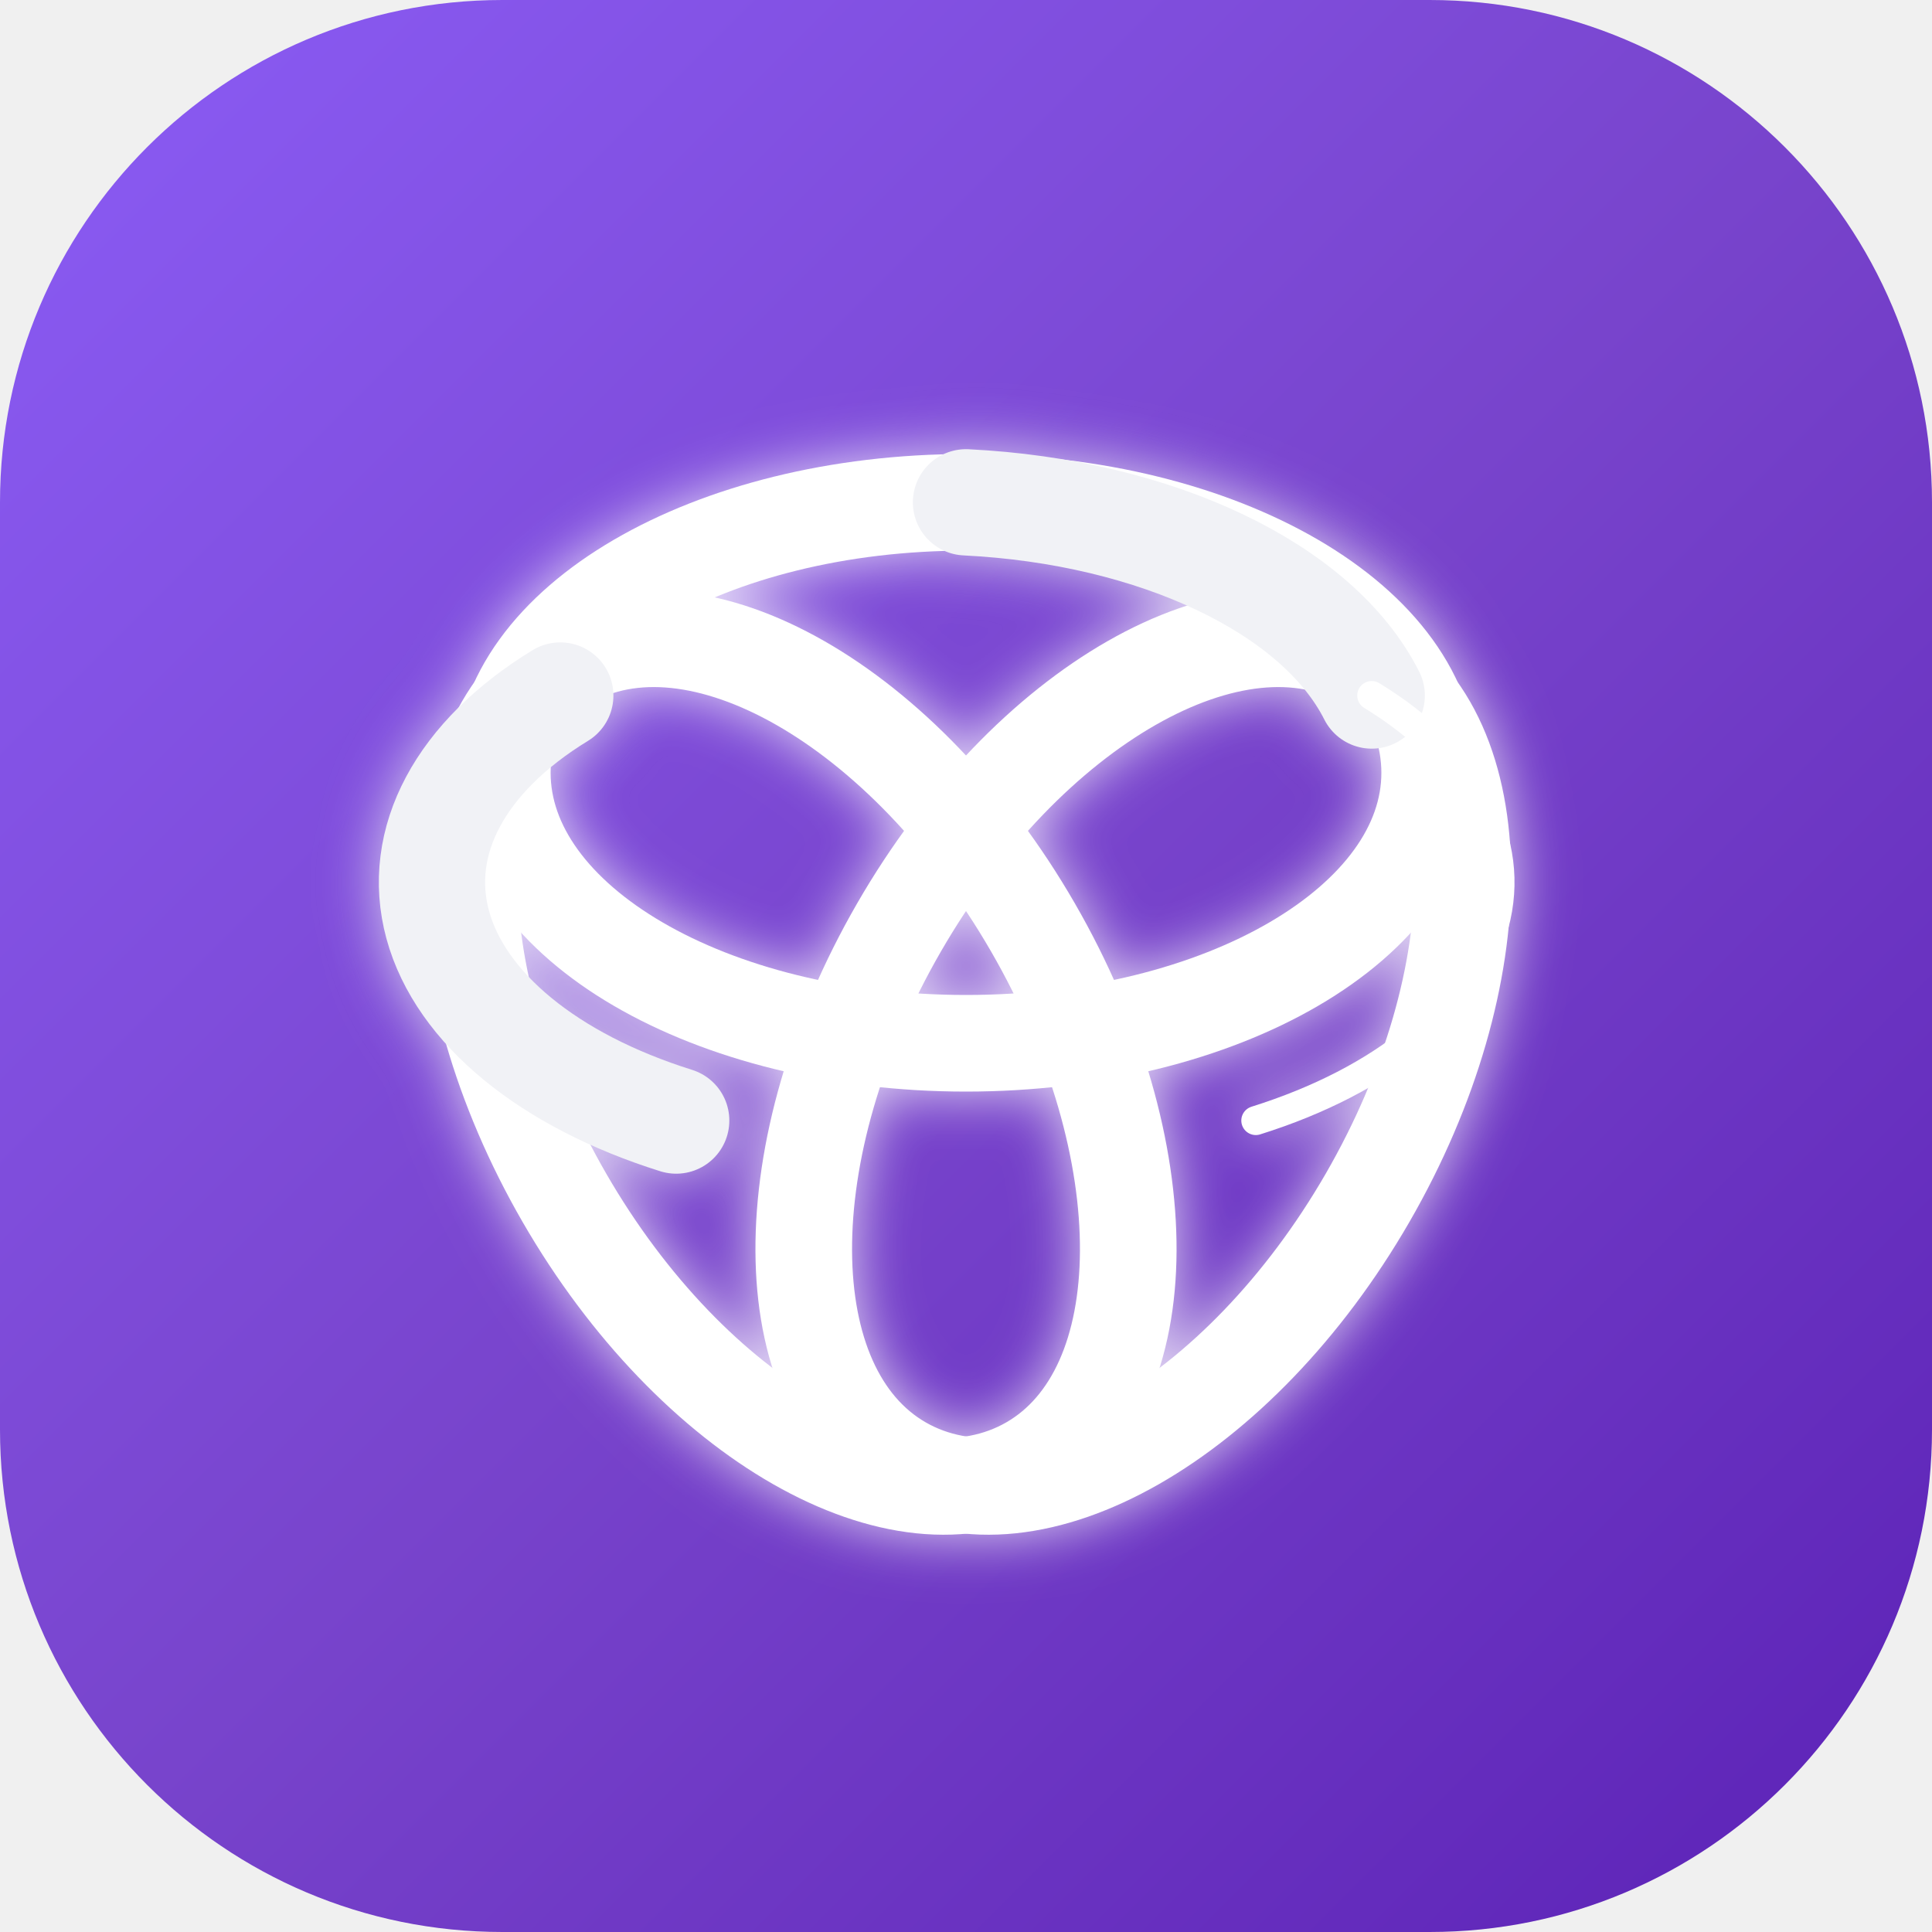
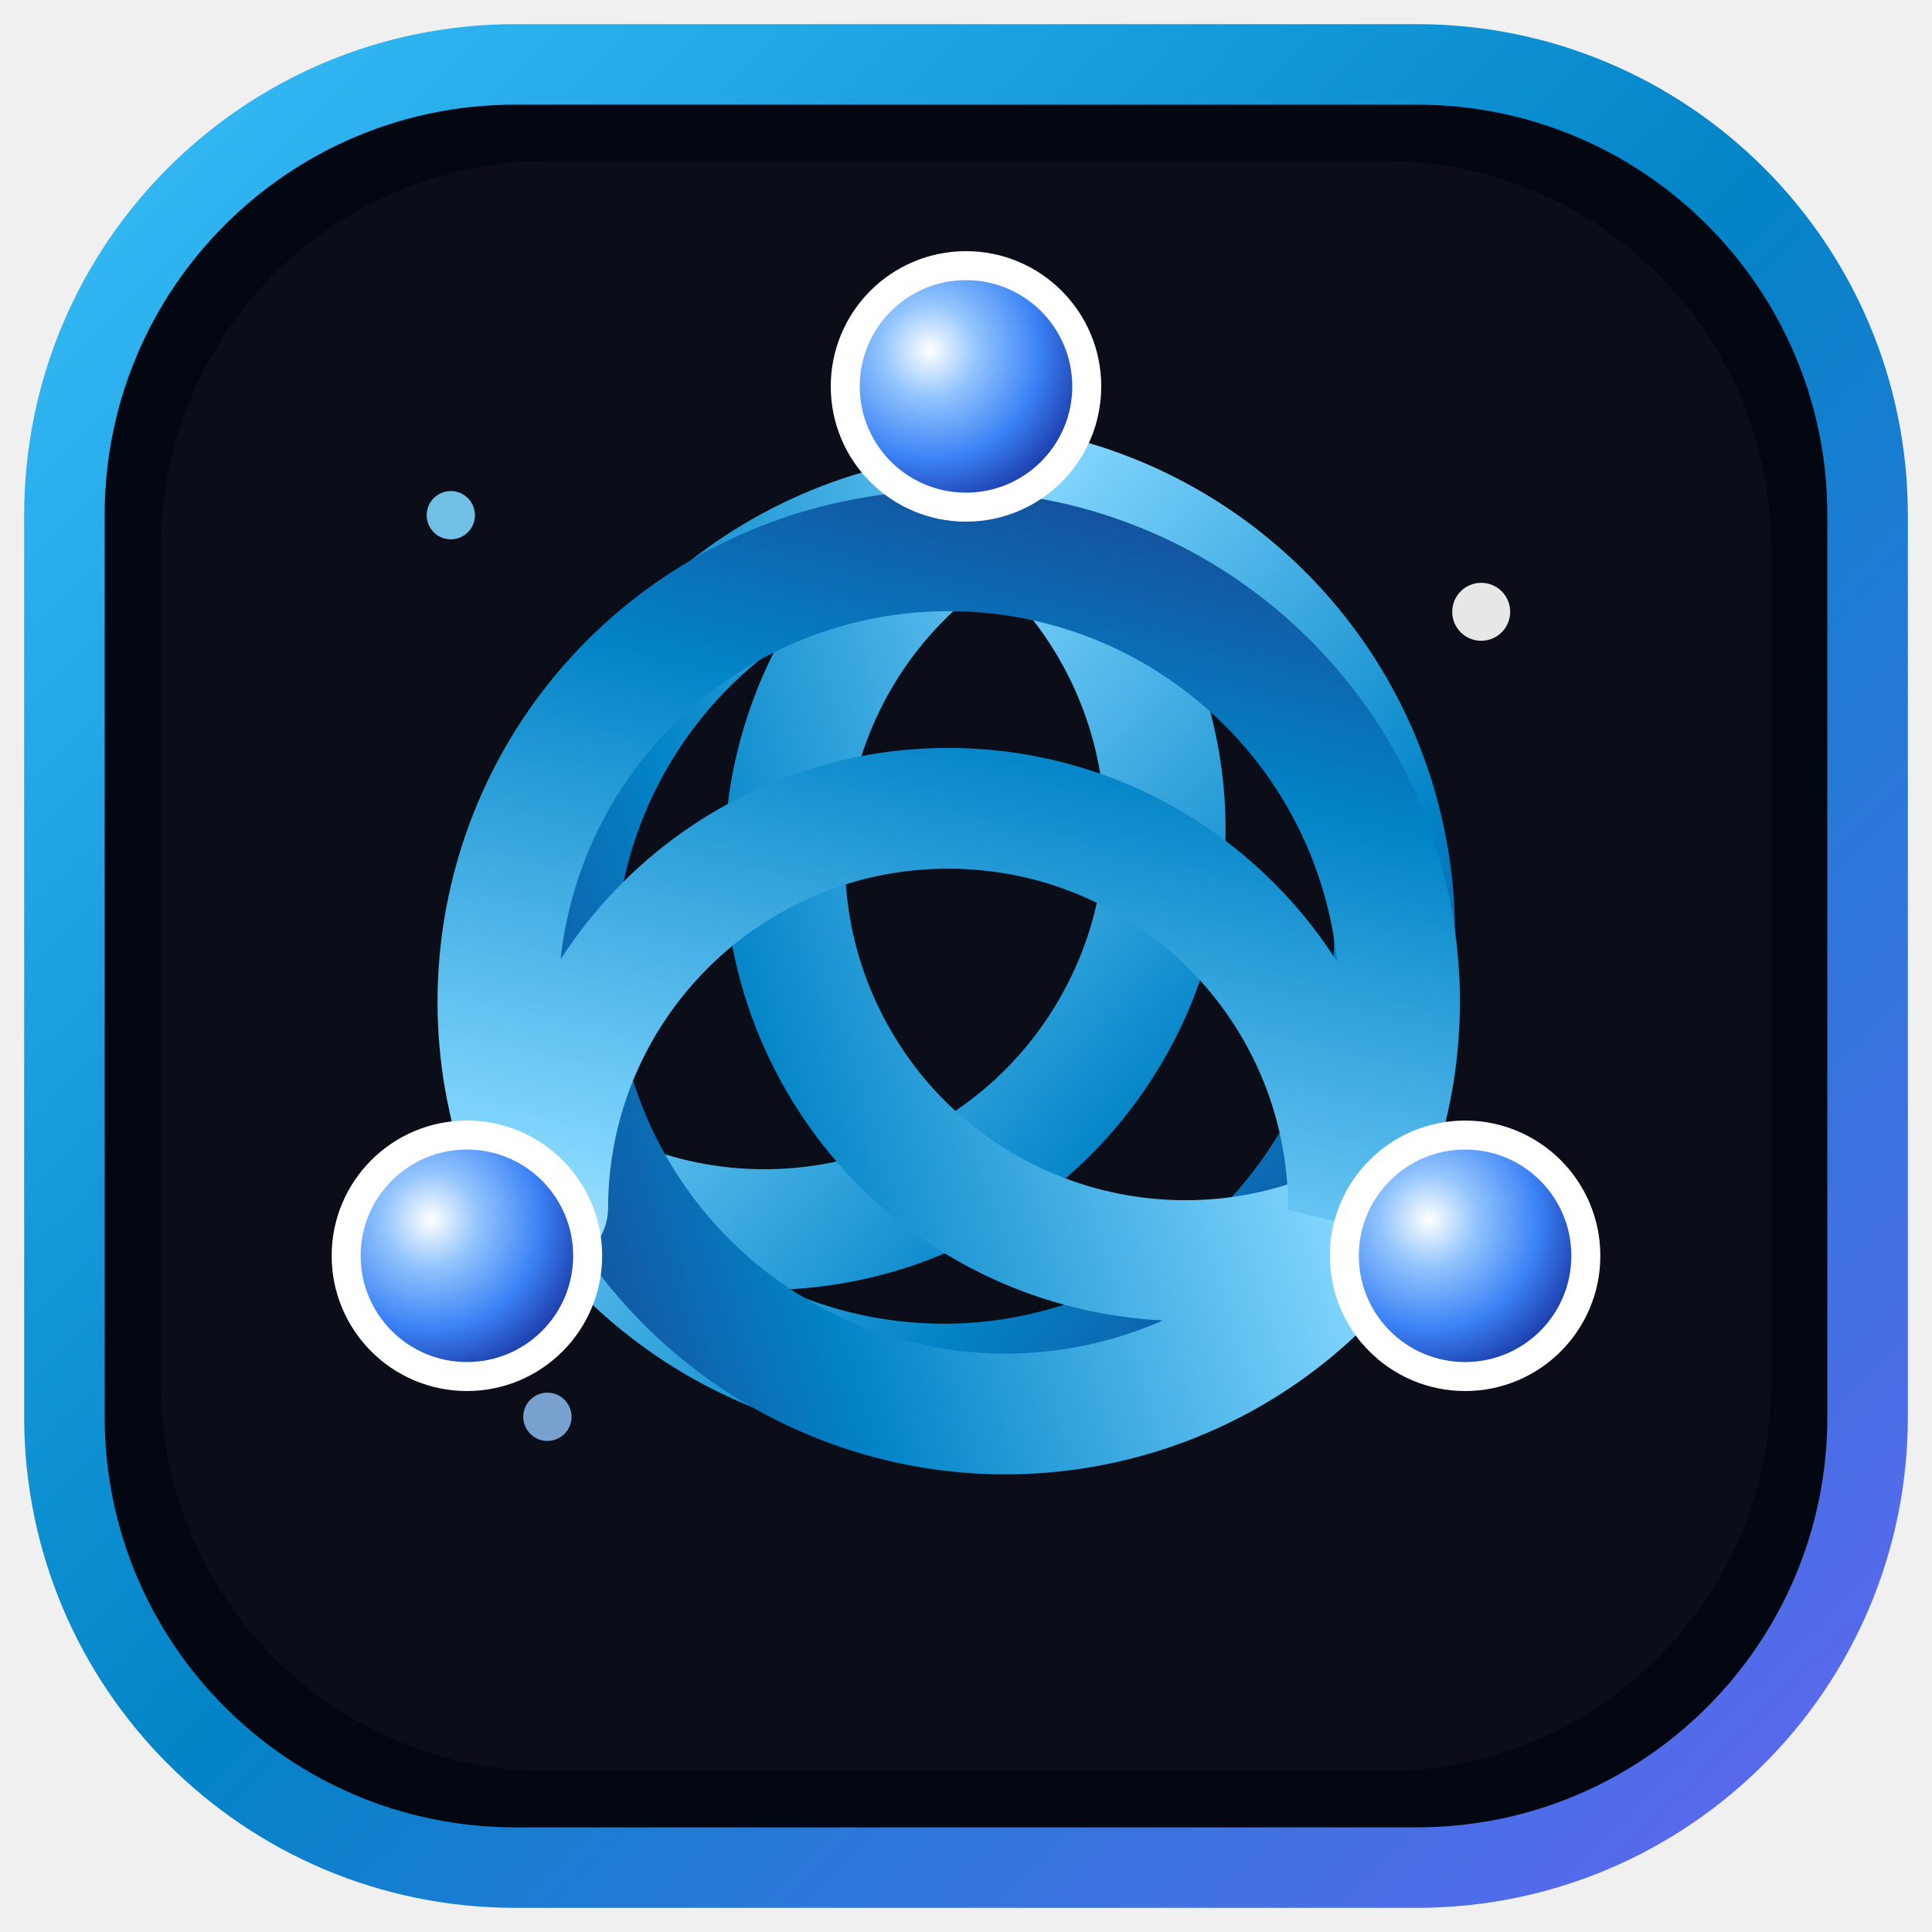
- <svg xmlns="http://www.w3.org/2000/svg" viewBox="0 0 100 100" width="100%" height="100%">
+ <svg xmlns="http://www.w3.org/2000/svg" viewBox="0 0 120 120" width="512" height="512">
  <defs>
-     <linearGradient id="bgGrad" x1="0%" y1="0%" x2="100%" y2="100%">
-       <stop offset="0%" stop-color="#8b5cf6" />
-       <stop offset="50%" stop-color="#7844cc" />
-       <stop offset="100%" stop-color="#5b21b6" />
+     <linearGradient id="neonGlow" x1="0%" y1="0%" x2="100%" y2="100%">
+       <stop offset="0%" stop-color="#38bdf8" />
+       <stop offset="50%" stop-color="#0284c7" />
+       <stop offset="100%" stop-color="#6366f1" />
    </linearGradient>
-     <filter id="purpleGlow" x="-20%" y="-20%" width="140%" height="140%">
-       <feGaussianBlur stdDeviation="1.5" result="blur" />
-       <feComponentTransfer in="blur" result="brightBlur">
-         <feFuncA type="linear" slope="0.8" />
-       </feComponentTransfer>
-       <feMerge>
-         <feMergeNode in="brightBlur" />
-         <feMergeNode in="SourceGraphic" />
-       </feMerge>
-     </filter>
+     <linearGradient id="metalBlue" x1="0%" y1="0%" x2="100%" y2="100%">
+       <stop offset="0%" stop-color="#ffffff" />
+       <stop offset="30%" stop-color="#7dd3fc" />
+       <stop offset="70%" stop-color="#0284c7" />
+       <stop offset="100%" stop-color="#1e3a8a" />
+     </linearGradient>
+     <radialGradient id="orbGlow" cx="35%" cy="35%" r="65%">
+       <stop offset="0%" stop-color="#ffffff" />
+       <stop offset="30%" stop-color="#93c5fd" />
+       <stop offset="70%" stop-color="#3b82f6" />
+       <stop offset="100%" stop-color="#1e40af" />
+     </radialGradient>
  </defs>
-   <rect width="100" height="100" rx="26" fill="url(#bgGrad)" />
-   <g transform="translate(0, 0)" filter="url(#purpleGlow)">
-     <ellipse cx="50" cy="40" rx="24" ry="14" fill="none" stroke="#ffffff" stroke-width="5" transform="rotate(0 50 50)" />
-     <ellipse cx="50" cy="40" rx="24" ry="14" fill="none" stroke="#ffffff" stroke-width="5" transform="rotate(120 50 50)" />
-     <ellipse cx="50" cy="40" rx="24" ry="14" fill="none" stroke="#ffffff" stroke-width="5" transform="rotate(240 50 50)" />
-     <path d="M 50 26 A 24 14 0 0 1 71 36" fill="none" stroke="#f1f2f6" stroke-width="5.5" stroke-linecap="round" />
-     <path d="M 71 36 A 24 14 0 0 1 65 58" fill="none" stroke="#ffffff" stroke-width="1.5" stroke-linecap="round" />
-     <path d="M 35 58 A 24 14 0 0 1 29 36" fill="none" stroke="#f1f2f6" stroke-width="5.5" stroke-linecap="round" />
+   <rect x="4" y="4" width="112" height="112" rx="28" fill="#030712" stroke="url(#neonGlow)" stroke-width="5" />
+   <rect x="10" y="10" width="100" height="100" rx="24" fill="#0b0f19" opacity="0.96" />
+   <circle cx="28" cy="32" r="1.5" fill="#7dd3fc" opacity="0.9" />
+   <circle cx="92" cy="38" r="1.8" fill="#ffffff" opacity="0.9" />
+   <circle cx="34" cy="88" r="1.5" fill="#93c5fd" opacity="0.8" />
+   <circle cx="86" cy="82" r="2" fill="#7dd3fc" opacity="0.9" />
+   <g fill="none" stroke="url(#metalBlue)" stroke-width="7.5" stroke-linecap="round">
+     <path d="M 60 30 A 28 28 0 1 1 35 73 A 22 22 0 0 0 60 30" />
+     <path d="M 60 30 A 28 28 0 1 1 35 73 A 22 22 0 0 0 60 30" transform="rotate(120 60 60)" />
+     <path d="M 60 30 A 28 28 0 1 1 35 73 A 22 22 0 0 0 60 30" transform="rotate(240 60 60)" />
  </g>
+   <circle cx="60" cy="24" r="7.5" fill="url(#orbGlow)" stroke="#ffffff" stroke-width="1.8" />
+   <circle cx="91" cy="78" r="7.5" fill="url(#orbGlow)" stroke="#ffffff" stroke-width="1.8" />
+   <circle cx="29" cy="78" r="7.5" fill="url(#orbGlow)" stroke="#ffffff" stroke-width="1.8" />
</svg>
